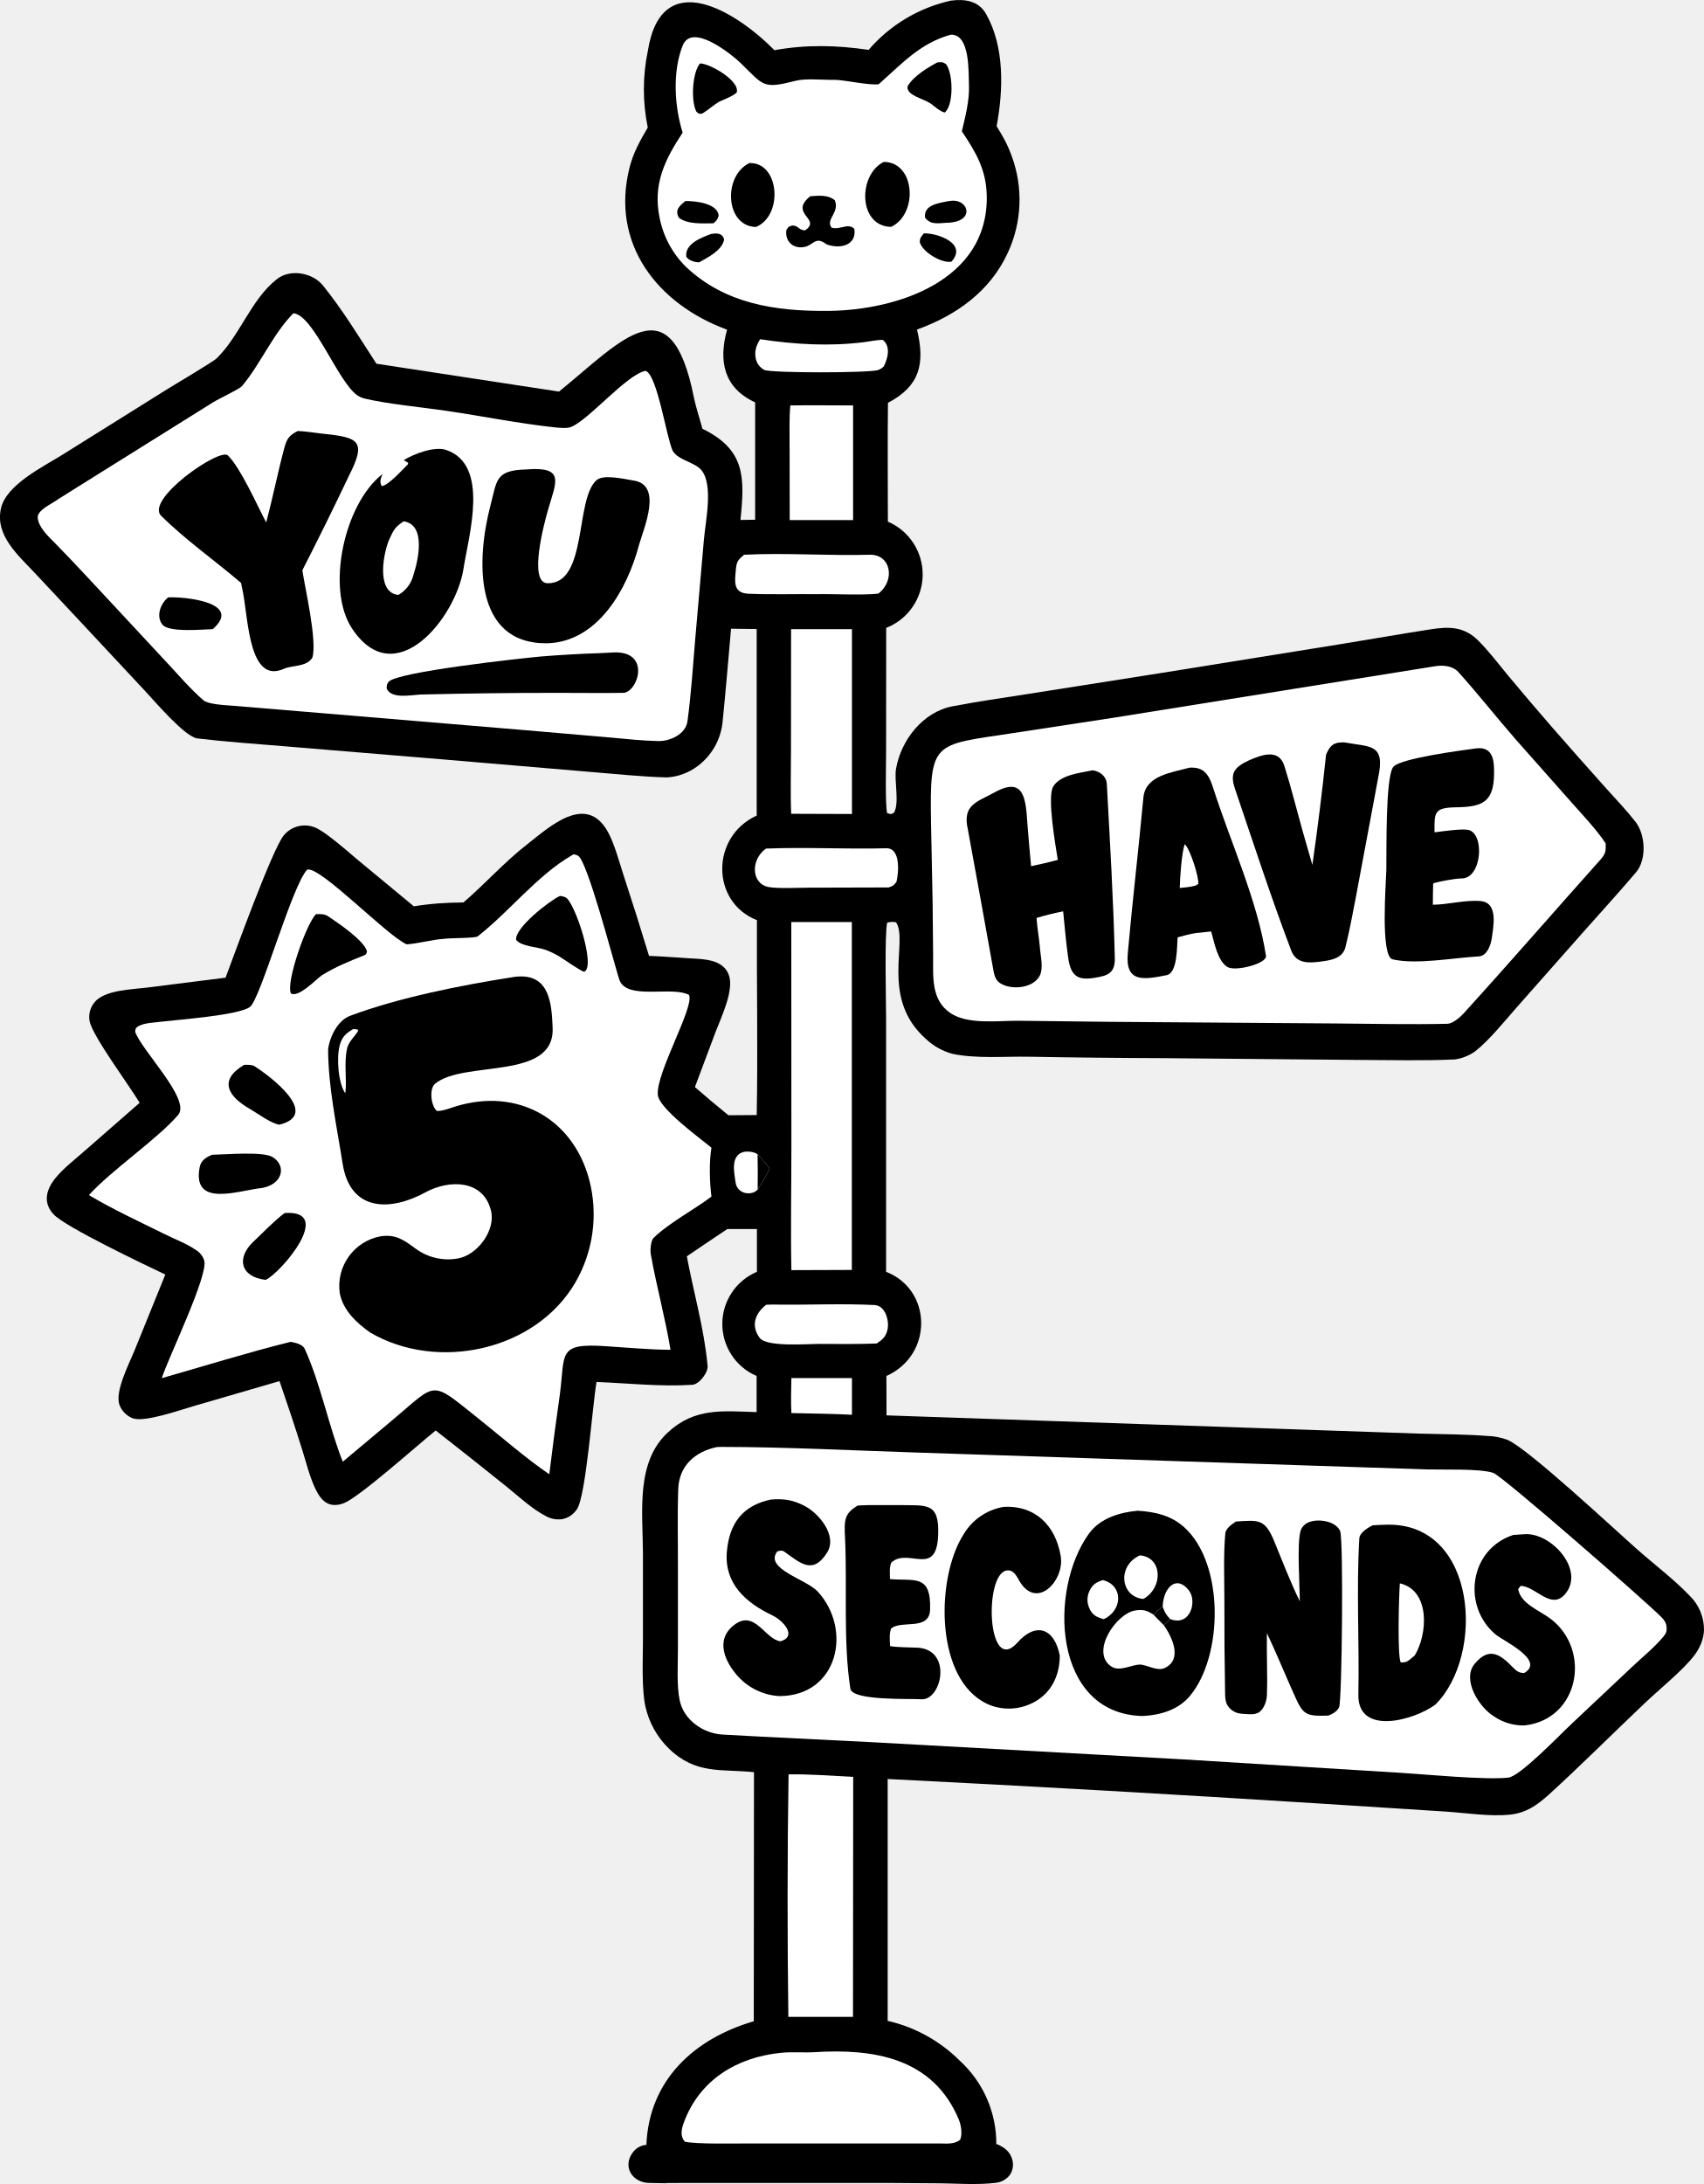
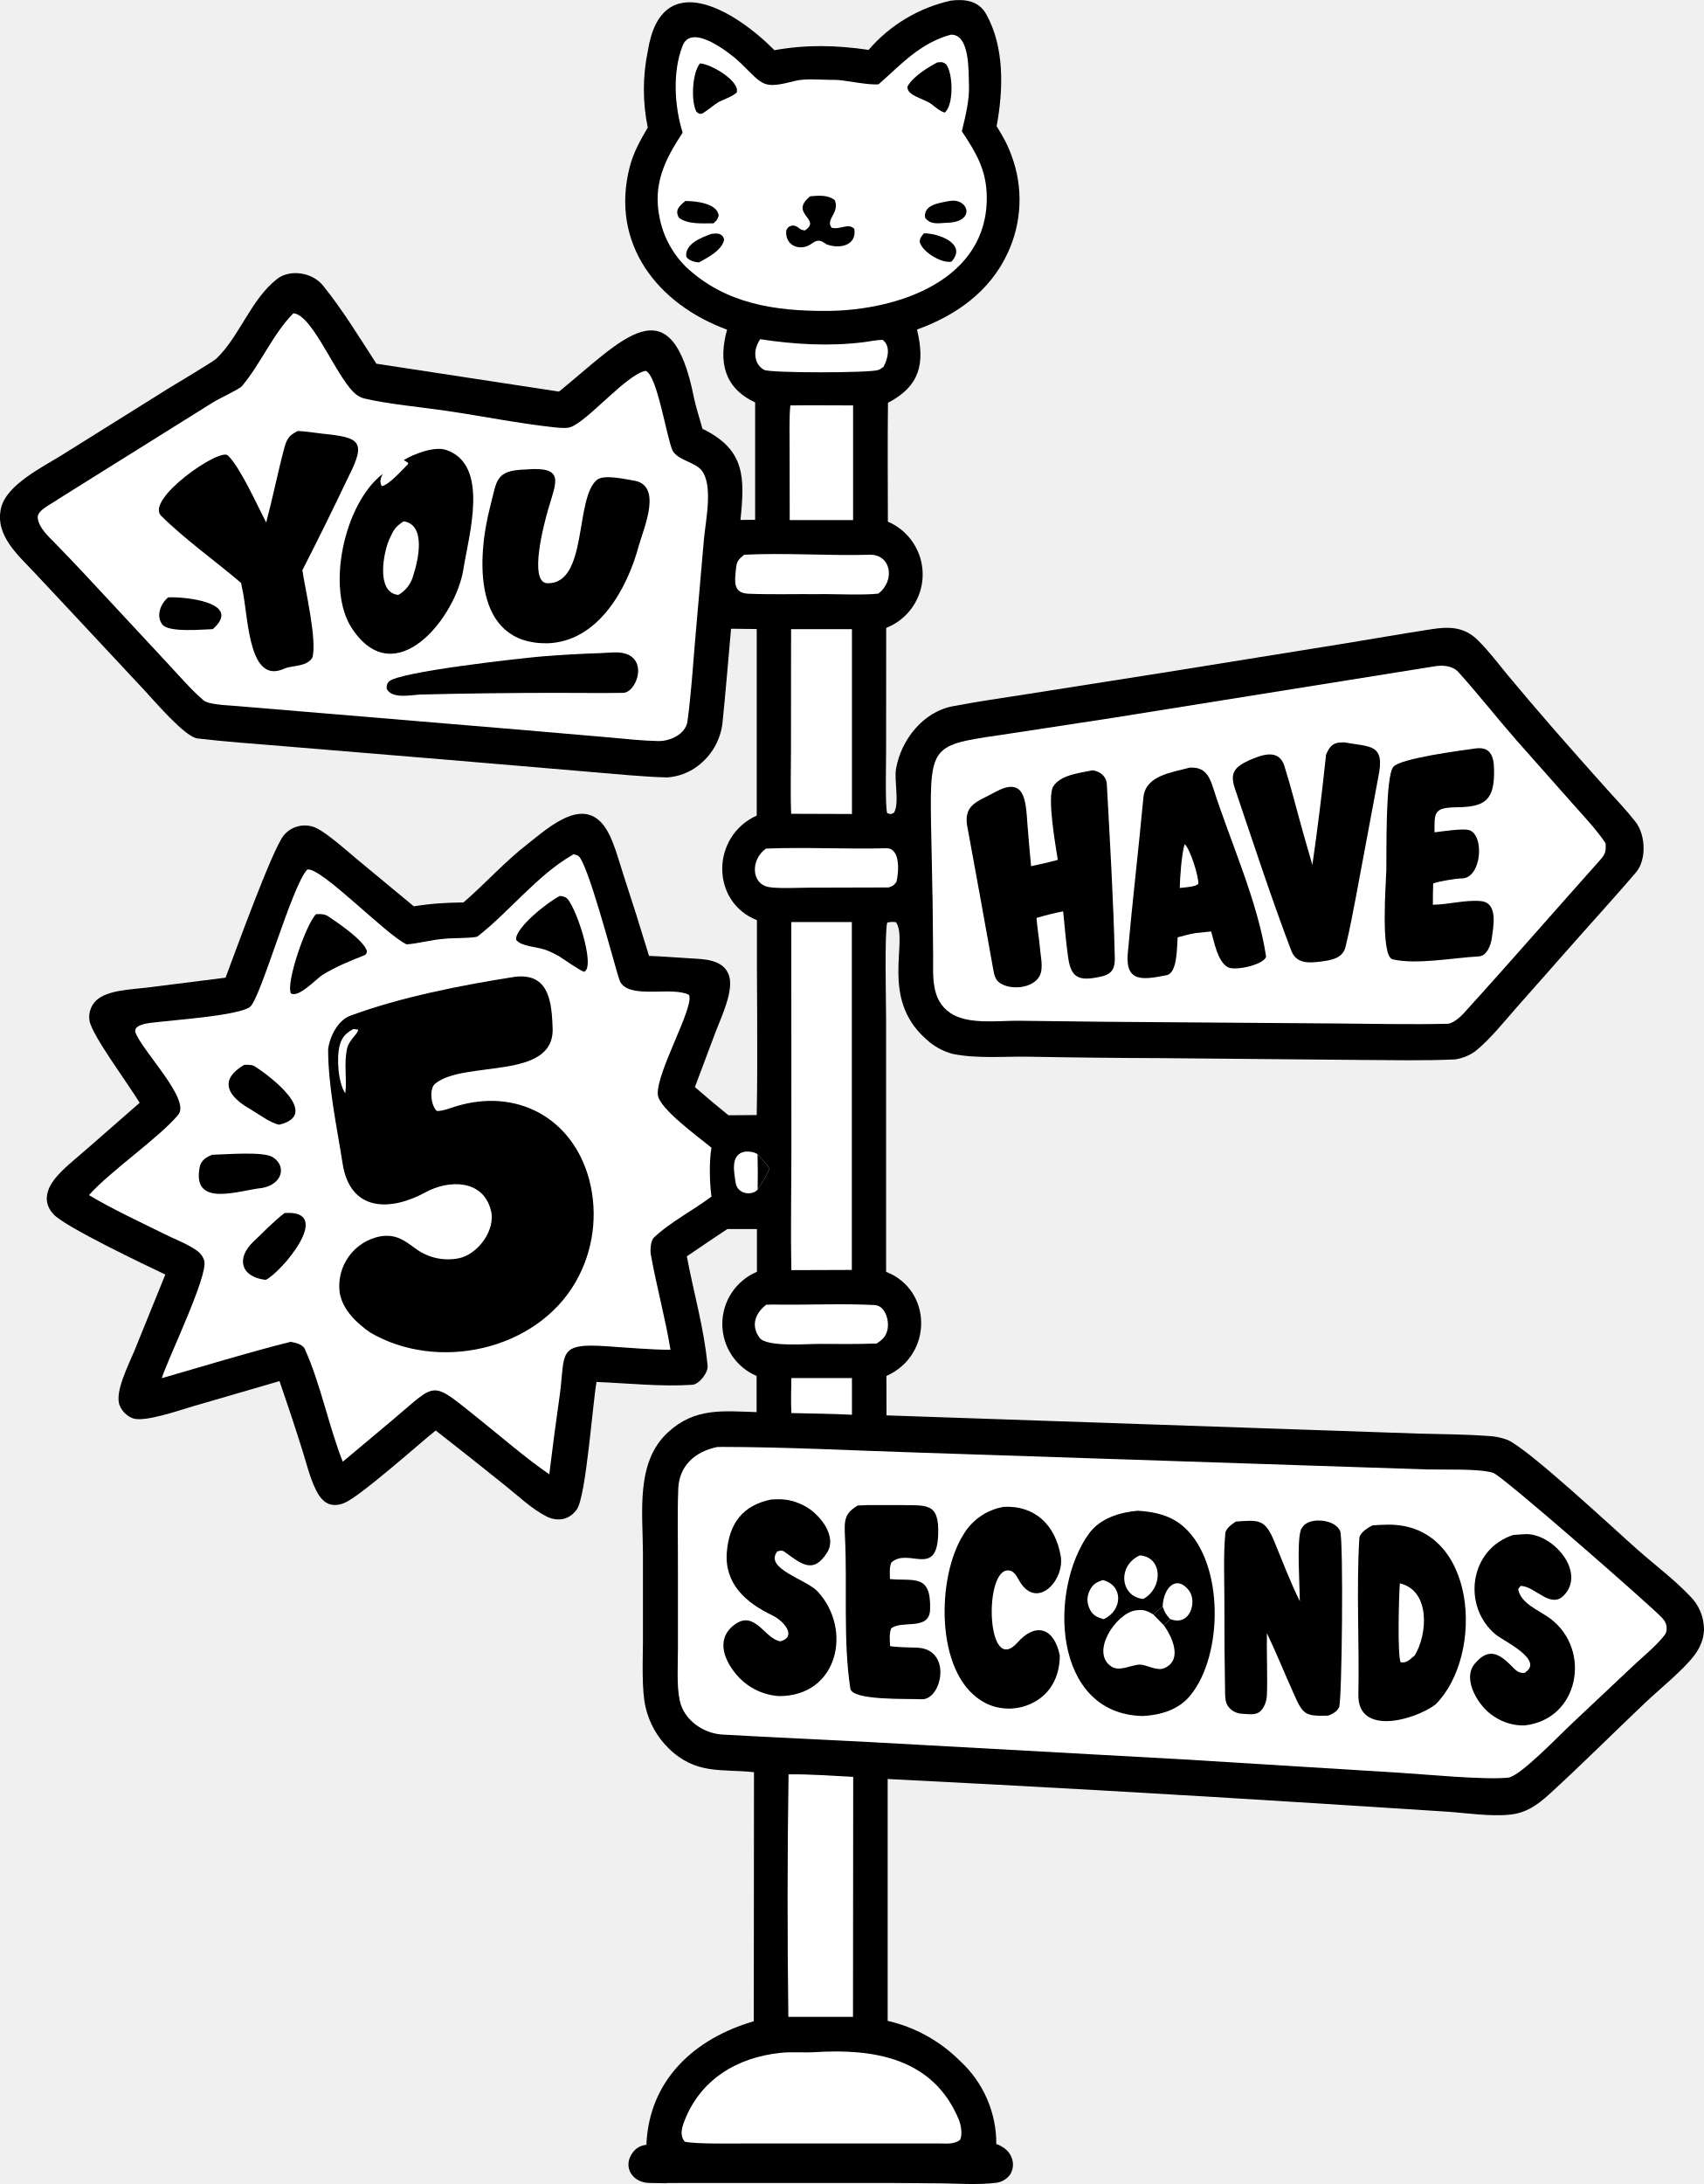
<svg xmlns="http://www.w3.org/2000/svg" width="162.65" height="208.42" fill="none" overflow="visible" preserveAspectRatio="none" style="display:block" viewBox="0 0 162.65 208.42">
  <g id="Group 2147237937">
    <path id="Vector" fill="#000" d="M90.77.06c1.3-.17 2.62 0 3.34 1.25 1.79 3.14 1.67 7.27 1.02 10.73.62 1.02 1 1.66 1.42 2.8a12 12 0 0 1-.37 9.32c-1.7 3.67-4.94 5.95-8.65 7.29.78 3.24.29 5.39-2.77 6.99-.05 3.75-.01 7.58-.01 11.34a5.48 5.48 0 0 1-.16 10.14l-.01 11.88c0 1.03-.1 5.02.1 5.8.46.11.26.14.65-.04.55-.9 0-3.13.2-4.2.48-2.75 2.57-5.42 5.4-5.96 2.34-.45 4.74-.79 7.1-1.16l12.9-2.03 17.28-2.78c2.78-.45 5.54-.94 8.33-1.37 1.77-.28 3.22-.28 4.57 1.08 1 1 1.9 2.18 2.8 3.28q2.1 2.52 4.23 4.97 2.6 2.98 5.24 5.92c.9 1 1.93 2.08 2.75 3.14.95 1.24 1.05 3.6.03 4.8-1.7 2-3.5 3.96-5.24 5.93l-6.17 6.98c-1.16 1.32-2.59 3.1-3.93 4.16a4.4 4.4 0 0 1-1.93.78c-2.97.14-6.07.06-9.05.05l-18.71-.17a857 857 0 0 1-13.03-.14c-2.33-.03-4.9.2-7.18-.27a6 6 0 0 1-2.59-1.47c-4.34-3.9-1.6-9.29-2.8-11.09-.4-.05-.43-.04-.84.03-.27.9-.11 7.8-.11 9.17v24.16c4.42 1.72 4.5 7.94.03 9.94l.01 3.76 40.04 1.37 10.8.37c2.15.06 4.33.06 6.47.22a6 6 0 0 1 1.97.38c2 .86 10.32 8.64 12.4 10.47 1.63 1.44 3.48 2.83 4.98 4.4a4.5 4.5 0 0 1 1.37 3.3c-.04.88-.4 1.7-.92 2.39-1.1 1.44-3.3 3.2-4.7 4.53-3.07 2.91-6.07 5.92-9.2 8.77-1.11 1-2.16 1.74-3.69 1.9-1.94.2-4.18-.16-6.14-.29l-12.2-.78q-20.53-1.3-41.07-2.33v23.08c2.62.6 5.01 1.93 6.91 3.83a10.7 10.7 0 0 1 3.46 8s-.1-.23.69.27q.7.47.87 1.29c.08.44 0 .92-.26 1.3-.3.42-.8.7-1.3.76-1.85.24-3.97.05-5.84.05l-4.34-.03H65.15c-3.52 0 .37.06-3.15 0-1.68-.02-2.6-1.58-1.6-2.91.7-.91 1.57-.74 2.6-.75 1.62.03-1.8.02-1.3 0 .26-6.17 4.58-10.12 10.25-11.77l.02-23.77c-3.1-.33-5.56.27-8.17-2.3a8 8 0 0 1-2.18-3.91c-.38-1.6-.26-4.46-.25-6.21v-8.49c-.01-3.87-.72-8.69 2.4-11.53 2.57-2.37 5.24-2.02 8.45-1.92v-3.45a5.4 5.4 0 0 1 .03-9.94v-4.08h-2.83c-1.28.84-2.58 1.74-3.86 2.6.64 3.44 1.65 6.88 1.97 10.35.15.69-.79 1.87-1.44 1.91-2.96.2-6.18-.15-9.15-.27-.39 2.22-1 10.85-1.87 12.15-.35.5-.84.85-1.45.95a2.5 2.5 0 0 1-1.52-.3c-1.35-.7-2.58-1.87-3.76-2.82q-3.36-2.7-6.75-5.35c-1.66 1.33-7.27 6.35-8.75 6.93-.5.2-1.07.27-1.57.03-.53-.26-.87-.8-1.13-1.32-.58-1.18-.91-2.59-1.31-3.85a237 237 0 0 0-2.15-6.5l-8.25 2.4c-1.24.36-4.65 1.56-5.75 1.15a2.2 2.2 0 0 1-1.26-1.24c-.51-1.26.9-3.95 1.42-5.23l2.94-7.25c-1.88-.89-9.6-4.56-10.68-5.76-.42-.46-.67-1-.63-1.62s.34-1.2.72-1.7c.83-1.06 2.03-1.95 3.04-2.85l5.1-4.46c-.97-1.63-4.54-6.42-4.78-7.81a2.2 2.2 0 0 1 .43-1.73c.94-1.24 3.6-1.27 5.1-1.46l7.45-.94c.87-2.3 4.41-12.12 5.54-13.56a2.6 2.6 0 0 1 3.21-.68c.98.5 2.85 2.13 3.75 2.9l5.47 4.53c1.71-.27 3.02-.35 4.74-.37 2.07-1.78 3.92-3.87 6.1-5.56 2.13-1.67 5.62-4.9 7.68-1.18.6 1.06 1.1 2.9 1.48 4.08q1.27 3.86 2.45 7.76c1.32.05 2.66.16 3.97.24 1.3.07 3.09.1 3.64 1.56.55 1.43-.71 4.03-1.24 5.42l-1.99 5.3q1.58 1.38 3.2 2.69l2.7-.02c.12-6.1-.01-12.46.02-18.6-4.4-1.72-4.42-7.97-.02-9.98v-17.8L69.78 60c-.26 3-.52 6.05-.82 9.02a6 6 0 0 1-2.36 4.08 5.4 5.4 0 0 1-2.93 1.09c-2.32-.06-4.82-.32-7.13-.51l-14.14-1.2-15.45-1.28c-2.65-.22-5.48-.42-8.1-.73-1.2-.14-4.11-3.58-5.04-4.57l-5.9-6.32-4.53-4.84c-1.6-1.72-3.87-3.61-3.29-6.22.5-2.27 4.03-3.97 5.91-5.15l10.03-6.27c.7-.43 4.28-2.56 4.64-2.89 2.24-2.18 3.29-5.65 5.78-7.59 1.27-.98 3.4-.6 4.38.63 1.86 2.3 3.48 4.96 5.1 7.46l17.43 2.66c6-4.88 10.68-10.51 12.88.59.18.88.57 2.06.81 2.96 4.12 2 4.04 4.67 3.63 8.7l1.4-.02V38.4c-3-1.39-3.51-3.94-2.68-6.94-6.6-2.42-11.17-8.16-9.3-15.5.36-1.41 1-2.54 1.73-3.79a18 18 0 0 1 .01-7.32c1.29-8.14 8.35-3.84 12.08-.06 3.07-.55 5.93-.48 8.99-.03a14.5 14.5 0 0 1 7.86-4.7" />
    <path id="Vector_2" fill="#fff" d="m68.45 138.09.43-.01c6.07 0 12.9.36 19.02.55l36.25 1.2 12.1.4c1.47.04 5.02-.1 6.29.33.86.28 14.75 12.43 16.06 13.78.35.36.52.69.48 1.2-.02.3-.17.48-.36.71-.84 1-1.93 1.87-2.88 2.77l-5.79 5.45c-1.18 1.1-4.94 5.04-6.08 5.17-2.23.24-7.98-.32-10.29-.46l-20.71-1.28-29.7-1.64c-4.77-.25-9.53-.46-14.3-.73-1.83-.1-3.7-1.38-4.09-3.26-.3-1.4-.17-3.4-.17-4.88v-7.79c.01-2.44-.06-5.05.03-7.49.07-2.2 1.57-3.58 3.71-4.02" />
    <path id="Vector_3" fill="#000" d="M108.6 144.17c1.62.1 3.16.43 4.43 1.57 3.84 3.45 3.74 12.26.57 16.08-1.12 1.36-2.85 1.86-4.54 1.94-8.6-.2-9-12.07-5.1-17.43 1.07-1.45 2.92-2.01 4.64-2.16" />
    <path id="Vector_4" fill="#fff" d="M111.08 155.08c.77 1.08 1.85 3.29.09 4.1-.74.34-1.7-.33-2.4-.33-.8.04-1.91.69-2.67.2-2.07-1.34.41-5.06 2.25-5.36.82-.14 1.15.03 1.77.4.31.32.67.67.96.99" />
    <path id="Vector_5" fill="#fff" d="M108.8 148.43c2.17.16 2.26 3.09.33 4.16-2.19-.21-2.52-3.16-.33-4.16" />
    <path id="Vector_6" fill="#fff" d="M110.98 153.32c.06-1.82 1.32-3.07 2.5-1.55.82 1.04.13 3.5-1.8 2.73-.2.21-.36.43-.6.58l-.96-.99c.25-.32.54-.52.86-.77" />
    <path id="Vector_7" fill="#000" d="M110.12 154.1c.25-.33.54-.53.86-.78.23.62.27.68.7 1.18-.2.21-.36.43-.6.58z" />
    <path id="Vector_8" fill="#fff" d="M105.28 150.79c1.95.5 1.9 2.87.08 3.73-.71-.2-1.13-.4-1.42-1.14-.2-.5-.18-1.06.05-1.55.3-.64.66-.84 1.3-1.05" />
    <path id="Vector_9" fill="#000" d="M117.97 145.2c2.18-.14 2.78-.28 3.68 1.94.77 1.86 1.53 3.87 2.42 5.67-.01-1.57-.28-5.5.07-6.71.08-.32.38-.64.67-.78.6-.3 1.46-.26 2.08-.05.41.14.85.42 1.03.84.33.81.18 16.2-.1 16.81-.2.42-.62.64-1.02.8-2.29.08-2.43-.1-3.36-2.2-.84-1.88-1.63-3.81-2.51-5.67-.04 1.97.07 3.97 0 5.93-.02.53-.25 1.23-.69 1.58-.47.36-1.16.2-1.73.18a1.7 1.7 0 0 1-1.32-.76c-.2-.3-.24-.7-.25-1.07a440 440 0 0 1-.07-8.98c0-2.01-.1-4.4.09-6.4.04-.48.64-.88 1.01-1.13" />
    <path id="Vector_10" fill="#000" d="M131.04 145.56q.7-.05 1.43-.06c8.53-.1 9.29 12.46 4.54 17.17-2 1.49-7.43 3.02-7.35-.96.1-4.95-.2-9.97.09-14.9.03-.55.86-1.06 1.29-1.25" />
    <path id="Vector_11" fill="#fff" d="M133.62 151.1c2.92.68 2.66 4.85 1.42 6.88l-.24.2c-.4.35-.6.5-1.1.46-.33-.65-.17-6.48-.08-7.54" />
    <path id="Vector_12" fill="#000" d="M95.76 143.8c3.04-.17 4.99 1.75 5.49 4.71.38 2.28-2.23 5.14-3.9 2.44-.29-.48-.56-1.17-1.25-1.08-2.2.31-1.88 10.09 1 6.9 1.78-2.02 3.54-1.4 4.06 1.22 0 2.43-1.3 4.31-3.67 4.92-1.3.32-2.67.11-3.8-.6-4.47-2.76-4.27-11.87-1.73-15.86a5.5 5.5 0 0 1 3.8-2.64" />
    <path id="Vector_13" fill="#000" d="M73.64 143.1c1.13-.09 2 .03 3.04.55 1.45.69 3.29 2.89 2.27 4.51-1.37 2.18-2.58.98-4.08-.08-.23-.16-.45-.1-.68-.02-1.27 1.65 2.79 2.65 3.87 3.83 3.33 3.63 1.93 9.96-3.67 9.97a5.8 5.8 0 0 1-3.9-1.83c-1.27-1.38-2.27-3.51-.44-4.94 2.01-1.57 2.95 1.37 4.46 1.54 1.64-.49.2-2.01-.78-2.47-2.54-1.21-4.61-3.03-4.35-6.08.24-2.73 1.52-4.43 4.26-4.99" />
    <path id="Vector_14" fill="#000" d="m81.88 143.67 1.08-.04h2.76c2.68.06 3.96-.35 3.83 2.86-.16 4.1-2.85 1.16-4.47 2.62-.2.46-.14 1.05-.13 1.58 2.3.22 3.94-.54 3.83 2.92-.07 2.06-2.74.96-3.72 1.8-.2.53-.12 1.1-.1 1.68.73.12 1.89.12 2.66.15 3.32.23 2.26 5.04.33 4.92-1.21-.07-6.6.15-6.78-1.01-.7-4.43-.29-9.85-.51-14.38-.09-1.73-.06-2.34 1.22-3.1" />
    <path id="Vector_15" fill="#000" d="m144.45 146.48 1.05-.07c2.56-.2 5.87 3.45 3.87 5.74-1.33 1.52-2.76-.76-4.22-.81l-.24.31c.27 1.43 2.01 2 3.13 2.86 3.88 2.98 2.7 9.57-2.52 10.15a5 5 0 0 1-2.93-.87c-1.4-.86-3.08-3.5-1.83-5.01 1.43-1.72 2.51-.84 3.7.39.33.33.58.5 1.04.48 2.03-1.2-2.01-3.06-2.74-3.67-3.21-2.68-2.53-8.13 1.69-9.5" />
    <path id="Vector_16" fill="#fff" d="M54.76 81.52c.14.04.32.08.44.16.87.57 3.24 9.6 3.76 11.31.1.3.17.66.37.9 1.12 1.4 4.89.24 6.43 1.05.58 1.07-3.15 7.43-2.97 9.53.1 1.32 4.03 4.14 5.12 5.06-.23 1.3-.18 3.35 0 4.66-1.63 1.24-4.11 2.54-5.56 3.98-.24.33-.3 1.16-.23 1.53.54 3.05 1.38 6.05 1.88 9.11-1.85 0-4.28-.22-6.15-.34-4.66-.32-3.9.67-4.4 4.52q-.55 3.84-1.02 7.7c-2.18-1.48-4.7-3.67-6.79-5.34-4.57-3.64-3.85-3.48-8.04.05l-4.88 4.09c-1.33-3.32-2.12-7.45-3.63-10.76-.2-.44-.9-.6-1.34-.68-3.96.98-8.36 2.34-12.31 3.47.63-1.96 4.43-9.76 4.06-11.2a1.8 1.8 0 0 0-.81-1.04c-.88-.61-2.02-1.03-2.98-1.51-2.42-1.2-4.91-2.34-7.22-3.72 2.08-2.33 6.62-5.41 8.52-7.66 1.24-1.46-3.55-6.2-4.11-7.94.03-.29.06-.37.31-.52.58-.33 1.53-.34 2.19-.43 1.64-.2 7.32-.6 8.45-1.4 1-.7 3.99-11.53 5.47-13.11 1.21-.38 7.6 6.3 9.5 7.13 1.09-.07 2.45-.46 3.6-.53.46-.08 2.94-.05 3.17-.23 3-2.33 5.71-5.85 9.03-7.76z" />
    <path id="Vector_17" fill="#000" d="M48.95 93.25q.24-.05.5-.06c3.07-.2 3.21 2.72 3.3 4.91.2 5.05-8.47 3.05-11.22 5.32-.57.47-.41 2.09.17 2.6.52.03 1.3-.28 1.81-.44 5.82-1.78 11.15 1.1 12.73 6.99a13 13 0 0 1-1.31 9.8c-3.8 6.55-13.19 8.55-19.6 4.79-1.28-.9-2.6-2.13-2.9-3.76a4.83 4.83 0 0 1 3.9-5.42c1.48-.22 2.25.38 3.36 1.19a5.2 5.2 0 0 0 4.04.92c1.88-.34 3.64-2.75 3.12-4.62-.76-2.91-3.98-2.92-6.25-1.68-3.3 1.8-7.18 1.9-7.9-2.77-.56-3.58-1.37-7.26-1.38-10.89.15-1.18.91-2.76 2.12-3.2 4.74-1.76 10.54-2.9 15.5-3.68" />
    <path id="Vector_18" fill="#fff" d="m33.74 98.2.42.05c.15.27-.84.98-1.02 1.77-.34 1.49 0 2.85-.18 4.32-.68-.98-.85-3.38-.54-4.56.22-.83.6-1.18 1.32-1.59" />
    <path id="Vector_19" fill="#000" d="M30.17 87.24c.44-.02.81-.03 1.18.22.97.66 3.37 2.26 3.68 3.32-.06.22-.05.31-.3.4-1.5.6-2.66 1.06-4.04 1.91-.63.48-2.22 2.14-2.92 1.71-.51-1.04 1.5-6.74 2.4-7.56" />
    <path id="Vector_20" fill="#000" d="M53.45 85.5q.28.02.54.14c.86.41 2.94 6.67 1.76 7.1-.52-.2-1.75-1.08-2.32-1.44-.51-.3-.8-.44-1.34-.65-.82-.31-2.28-.3-2.82-.95-.18-1.11 3.13-3.72 4.18-4.2" />
    <path id="Vector_21" fill="#000" d="M20.28 110.2c1.32-.03 4.87-.34 5.76.23 1.34.86.92 2.59-1.03 2.94-2.2.22-6.71 1.94-5.95-1.99.13-.66.65-.97 1.22-1.19" />
    <path id="Vector_22" fill="#000" d="M27.18 115.76c4.8-.34-.37 5.71-1.82 6.38-2.42-.28-2.83-2.1-1.15-3.67.96-.9 1.92-1.93 2.97-2.72" />
    <path id="Vector_23" fill="#000" d="M23.3 101.62c.3-.01.74-.03 1 .13 1.44.92 6.38 4.6 2.36 5.58-.85-.15-2.02-1.05-2.8-1.5-2.06-1.18-3.06-2.72-.56-4.21" />
    <path id="Vector_24" fill="#fff" d="M136.85 63.6c.8-.15 1.78-.1 2.36.54 1.89 2.1 3.65 4.34 5.51 6.47l5.29 5.97c1 1.13 2.46 2.68 3.25 3.9.04.7 0 1-.48 1.54-4.38 4.9-8.7 9.88-13.12 14.74-.31.34-1.01.92-1.48.94-3.55.08-7.12 0-10.68-.03l-21.83-.16-8.54-.1c-1.96 0-4.77.38-6.42-.74-1.86-1.26-1.63-3.49-1.64-5.46l-.05-5.13-.15-7.52c-.14-7.89.2-7.44 7.69-8.58l9.63-1.47z" />
    <path id="Vector_25" fill="#000" d="M104.3 73.51c.71.1 1.31.57 1.35 1.33.3 5.51.63 11.04.76 16.55.05 1.5-.69 1.73-1.97 1.93-1.74.29-2.27-.34-2.5-2.07-.19-1.4-.32-2.86-.46-4.28-.95.19-1.6.35-2.54.63.06.93.24 1.88.32 2.8.05.81.38 2.01-.04 2.76-.66 1.18-2.75 1.35-3.79.64-.5-.34-.56-.97-.66-1.5q-1.18-6.6-2.39-13.17c-.54-2.37.94-2.61 2.53-3.5 2.94-1.65 3 .79 3.16 3.01.1 1.3.23 2.74.35 4.02q1.28-.26 2.55-.6c-.21-1.35-1.04-6-.44-7 .69-1.13 2.59-1.3 3.76-1.55" />
    <path id="Vector_26" fill="#000" d="M113.55 73.26c1.29-.08 1.82.56 2.24 1.9 1.64 5.15 4.23 10.74 5.05 16.05.12.75-2.91 1.52-3.66 1.08-.96-.56-1.28-2.38-1.57-3.4l-1.46.15c-.6.1-1.15.25-1.74.41-.08.83.01 3.4-1.05 3.61-2.17.43-3.97.76-3.71-2.09.44-4.96 1.03-9.9 1.49-14.86.2-2.12 2.7-2.38 4.4-2.85" />
    <path id="Vector_27" fill="#fff" d="M113.08 80.56c.52.44 1.37 3.14 1.3 3.8l-.28.16c-.5.13-.97.17-1.49.22.02-1 .18-3.29.47-4.18" />
    <path id="Vector_28" fill="#000" d="M126.57 72.07c.4-.96.74-1.23 1.77-1.22 2.47.45 3.9.1 3.22 3.32-.13.64-.25 1.39-.38 2.04l-1.76 9.41c-.3 1.52-.57 3.07-.95 4.58-.21 1.3-1.46 1.44-2.53 1.58-1.08.13-2.22.17-2.69-1.07-1.93-5.08-3.62-10.28-5.37-15.44-.52-1.54-.03-2.07 1.38-2.73 1.18-.5 2.83-1.15 3.35.6q.48 1.53.88 3.05a229 229 0 0 0 1.78 6.35q.75-5.22 1.3-10.47" />
    <path id="Vector_29" fill="#000" d="M126.57 72.07c.39-.96.74-1.23 1.76-1.22-.22.63-.53 1.43-1.3 1.4l-.2-.2z" />
    <path id="Vector_30" fill="#000" d="M140.88 71.42c1.72-.22 1.75 1.3 1.73 2.5-.04 2.64-1.15 3.08-3.58 3.12-2.16.03-2.12.48-2.1 2.39.78-.1 2.64-.37 3.24-.23 1.57.38 1.28 4.63-.65 4.63-.62 0-2.08.28-2.59.43l-.13.05q-.03 1-.03 2.03c1.52-.02 3.1-.48 4.56-.35 1.73.15 1.2 2.49 1.06 3.58-.1.63-.45 1.66-1.24 1.7-2.42.13-5.94.81-8.22.28-1.2-.27-.62-7.45-.6-8.53.03-1.72-.1-8.86.66-9.83.63-.82 6.52-1.58 7.89-1.77" />
    <path id="Vector_31" fill="#fff" d="M28.01 29.9c1.9.13 4.26 6.56 6.09 7.82q.29.2.64.3c2.24.54 5.54.84 7.9 1.19 3.41.5 6.86 1.2 10.28 1.57.45.04 1.14.13 1.57-.03 1.65-.61 5.37-5.06 7.14-5.36 1.12.42 1.98 6.35 2.58 7.63.52.91 2.15 1.09 2.76 1.87 1.13 1.43.38 4.79.22 6.6L66.36 61c-.22 2.6-.39 5.27-.74 7.83-.17 1.24-1.66 1.91-2.78 1.89-1.53-.03-3.08-.2-4.6-.34l-8.12-.7-18.98-1.59-9.03-.75c-.64-.05-2.25-.12-2.7-.52-1.2-1.04-2.28-2.3-3.36-3.46l-5.18-5.57c-1.86-1.99-3.7-4-5.6-5.94-.63-.63-1.61-1.53-1.67-2.46-.05-.72 1.4-1.33 1.9-1.72q1-.64 1.96-1.23l12.9-8.06c.55-.34 2.49-1.24 2.74-1.54 1.76-2.08 2.98-5.02 4.91-6.95" />
    <path id="Vector_32" fill="#000" d="M28.42 41.13c.72.02 1.72.19 2.39.26 3.45.35 4.2.68 2.49 4.03a338 338 0 0 1-4.44 9c.25 1.7 1.43 6.72.96 8.33-.55.92-1.95.72-2.71 1.07-3.28 1.48-3.4-4.46-3.9-7.2l-.2-.99c-2.5-2.14-5.3-4.1-7.62-6.4-1.58-1.55 5.58-6.53 6.36-5.77 1.21 1.18 2.78 4.73 3.66 6.4.63-2.37 1.1-4.76 1.73-7.12.25-.91.48-1.2 1.28-1.61" />
    <path id="Vector_33" fill="#000" d="M38.54 43.91c.92-.58 2.91-1.34 4.02-.98 4.22 1.4 2.18 8.13 1.68 11.35-.72 4.67-6.53 11.93-10.65 5.68-2.49-3.78-.75-11.88 2.93-14.73-.18.44-.32.74-.08 1.16.66-.08 1.98-1.58 2.51-2.1v-.13z" />
    <path id="Vector_34" fill="#fff" d="M38.53 49.75c2.16.32 1.4 3.7.93 5.12a3 3 0 0 1-1.43 1.9l-.12-.01c-2.03-.33-1.31-4.09-.72-5.36.4-.87.54-1.12 1.34-1.65" />
    <path id="Vector_35" fill="#000" d="M50.23 44.8c3.78-.31 2.83 1.23 2.08 3.86-.32 1.1-1.92 6.96-.05 7 3.87.06 2.59-8.09 4.71-9.86.66-.55 2.65-.08 3.46.05 2.84.38 1.07 4.42.56 6.17-1.11 4.2-3.91 9.22-8.74 9.37-7.14.09-6.74-8.12-5.46-13.05.66-2.5.44-3.46 3.44-3.54" />
    <path id="Vector_36" fill="#000" d="m57.25 62.33 1.33-.07c3.6-.14 2.31 3.83.9 3.86-1.92.03-4.48 0-6.45 0q-6.45 0-12.88.16c-1 .05-2.74.44-3.24-.55 0-.28 0-.46.2-.68.86-.94 12.53-2.22 14.52-2.4q2.81-.23 5.62-.32" />
    <path id="Vector_37" fill="#000" d="M16.05 57.01c1.43-.09 7.2.44 4.26 3.03-.93.02-4.2.35-4.81-.44-.6-.75-.24-1.94.55-2.59" />
    <path id="Vector_38" fill="#fff" d="M90.76 3.31c1.85-.06 1.68 3.58 1.73 4.83.06 1.4-.35 3.02-.68 4.39 1.37 2.04 2.34 3.7 2.38 6.2.12 8.03-8.51 10.88-15.15 10.94-5.04.04-9.82-.67-13.57-4.21a9 9 0 0 1-2.51-4.68c-.66-3.2.5-5.55 2.2-8.12-.78-2.5-.98-5.78-.02-8.25.85-2.37 4.77.84 5.58 1.63 2.2 2.15 2.08 2.47 5.22 1.67 1-.25 2.52-.07 3.75-.09.87 0 3.24.54 4.18.42 2.16-1.9 3.95-3.93 6.89-4.73" />
-     <path id="Vector_39" fill="#000" d="M84.36 15.45c3.03.02 3.29 4.98.7 6.2-3.16-.05-3.18-4.98-.7-6.2" />
-     <path id="Vector_40" fill="#000" d="M71.53 15.56c2.89-.09 3.25 5.02.63 6.1-2.93-.06-3.18-4.86-.63-6.1" />
    <path id="Vector_41" fill="#000" d="M77.34 18.73c.82-.07 1.68-.15 2.34.37.5 1.21-.92 1.82-.3 2.63.81.23 1.6-.5 2.17.12.24 1.58-1.4 1.95-2.67 1.46-1.19-.93-1.22.36-2.54.29-.92-.06-1.4-.8-1.28-1.65.27-.38.1-.24.54-.43.64-.01.6.43 1.23.47 1.67-1.1-1.59-1.57.51-3.26" />
    <path id="Vector_42" fill="#000" d="M66.82 6.05c1.03.04 3.84 1.7 3.5 2.78-.36.35-1.18.64-1.7.89-.51.3-.98.75-1.59 1.12-.39.03-.21.07-.55-.17-.54-.97-.42-3.72.34-4.62" />
    <path id="Vector_43" fill="#000" d="M89.46 5.96c.44-.04.49-.07.84.16.7.9.74 3.96-.13 4.62-.45-.12-.9-.53-1.28-.82-.8-.56-2.34-.78-2.27-1.66.5-.94 1.92-1.81 2.84-2.3" />
    <path id="Vector_44" fill="#000" d="m90.49 19.2.33-.04c1.67-.16 2.3 2.06-.47 2.1-.8.04-1.52.22-2.05-.49-.17-1.22 1.32-1.39 2.19-1.57" />
    <path id="Vector_45" fill="#000" d="M65.4 19.18c.96 0 3.08.2 3.2 1.4-.14.41-.16.42-.49.73-1.08 0-2.42.12-3.3-.52-.42-.73.01-1.11.6-1.6" />
    <path id="Vector_46" fill="#000" d="M88.2 22.27c1.22-.04 4.2.94 2.62 2.7-.93.18-2.76-.9-3.03-1.87.02-.42.12-.48.4-.83" />
    <path id="Vector_47" fill="#000" d="M67.87 22.33c.56-.1 1.11-.09 1.25.54-.21 1.03-1.52 1.67-2.37 2.16-.4.02-1.02-.18-1.24-.52-.17-1.25 1.47-1.85 2.36-2.18" />
    <path id="Vector_48" fill="#fff" d="M74.54 195.9c1.04-.11 2.18 0 3.2-.06 5.68-.36 11.33.55 13.78 6.43.21.5.37 1.42.12 1.94-.6.45-1.3.34-2.04.34H71.47c-1.32 0-5.04.08-6.11-.17-.45-.54-.32-1.17-.1-1.79 1.51-4.12 5.08-6.26 9.28-6.69" />
    <path id="Vector_49" fill="#fff" d="M75.53 87.99h5.78v33.2l-5.77.02c-.08-3.78 0-7.82 0-11.62z" />
    <path id="Vector_50" fill="#fff" d="M75.27 169.33c1.89-.04 4.25.14 6.17.24l-.02 22.9h-6.17c-.1-7.46-.1-15.68.02-23.14" />
    <path id="Vector_51" fill="#fff" d="M75.51 60.04h5.81v17.64l-5.8-.02c-.08-1.82-.02-4.17-.02-6.03z" />
    <path id="Vector_52" fill="#fff" d="M75.44 38.69c1.97-.03 4.01 0 5.99 0v10.94h-6.05l-.01-6.87c0-1.2-.05-2.92.07-4.07" />
    <path id="Vector_53" fill="#fff" d="M71.03 52.94c3.89-.2 8.07.11 11.98 0 2.05-.05 2.47 2.45.83 3.71-1.47.17-4.26.02-5.84.05-2.17-.02-4.39.05-6.56-.04-1.5-.06-1.3-1.2-1.2-2.29.07-.8.2-.94.79-1.43" />
    <path id="Vector_54" fill="#fff" d="M73.12 80.98c3.78-.15 7.7.07 11.48-.03 1.38-.03 1.19 2.31.97 3.2-.27.37-.3.37-.74.54l-7.54.02c-1.02 0-2.98.11-3.92-.06-1.7-.32-1.72-2.65-.25-3.67" />
    <path id="Vector_55" fill="#fff" d="M73.14 124.51q.64-.03 1.3-.01c3 .03 6.05-.11 9.04.04 1.05.05 1.44 1.56 1.22 2.4-.16.65-.48.9-1.01 1.27-1.75.07-3.65.05-5.47.04-1.09-.01-5.04.33-5.71-.58-.84-1.13-.47-2.31.63-3.16" />
    <path id="Vector_56" fill="#fff" d="M72.55 32.37c3.3.5 6.61.7 9.94.28.62-.08 1.12-.2 1.76-.22.8.6.5 1.79.1 2.55q-.22.21-.52.33c-.8.29-10.25.3-10.88-.01a1.6 1.6 0 0 1-.79-1c-.18-.7.01-1.33.4-1.93" />
    <path id="Vector_57" fill="#fff" d="M75.54 131.51h5.78v3.5c-1.9-.1-3.87-.11-5.78-.16-.06-1.07-.02-2.26 0-3.34" />
    <path id="Vector_58" fill="#fff" d="M72.32 113.52c-.54.62-1.96.47-2.11-.7-.12-.87-.5-2.49.7-2.87.37-.12 1.1-.04 1.4.2.38.42.83.89 1.14 1.36-.35.82-.65 1.27-1.13 2" />
    <path id="Vector_59" fill="#000" d="M72.31 110.15c.38.42.83.89 1.14 1.36-.35.82-.65 1.27-1.13 2q.03-1.68-.01-3.36" />
  </g>
</svg>
